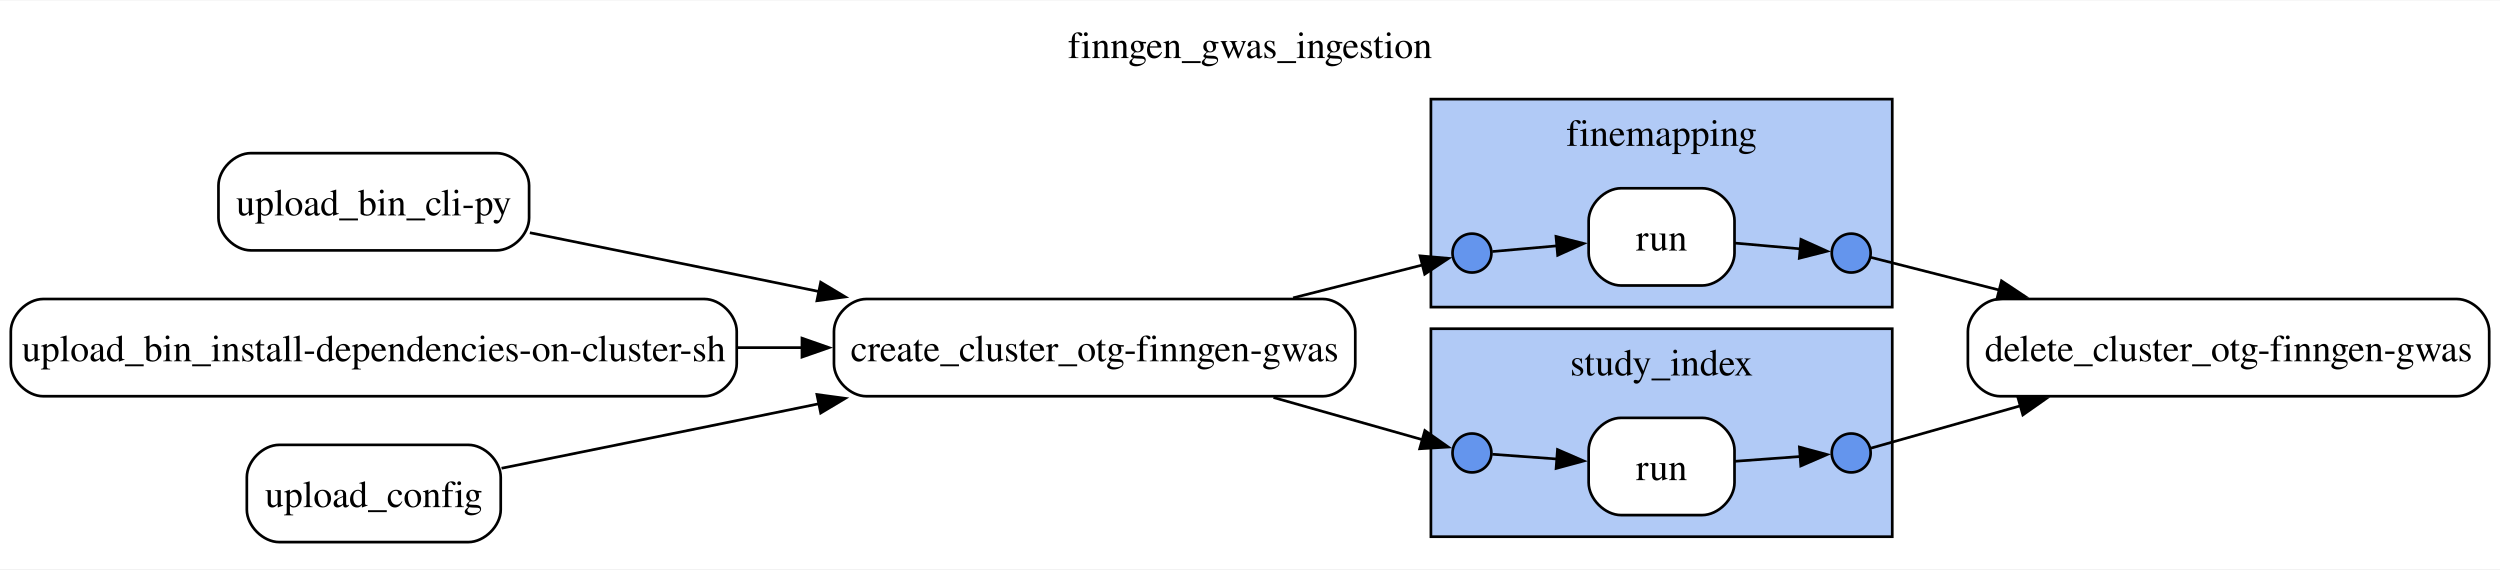
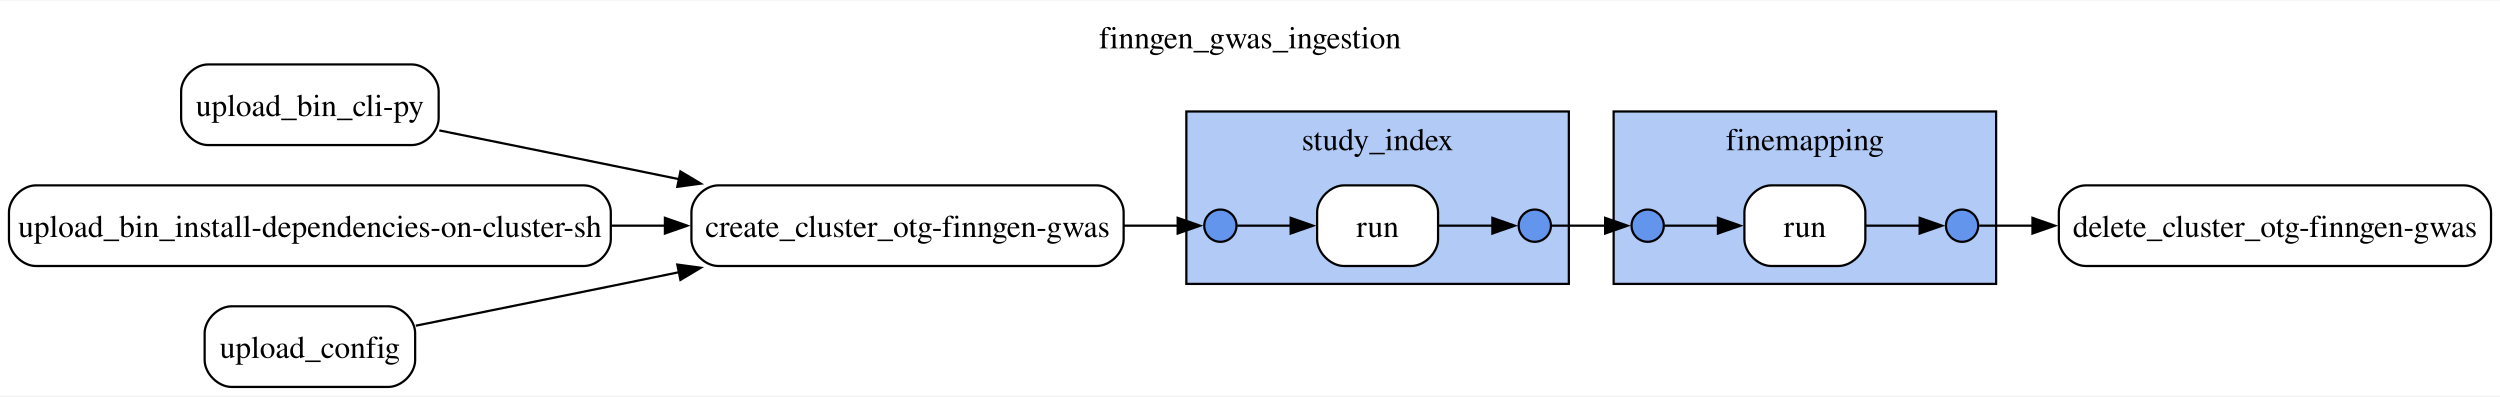
- <svg xmlns="http://www.w3.org/2000/svg" width="926pt" height="211pt" viewBox="0.00 0.00 925.55 210.50">
-   <g id="graph0" class="graph" transform="scale(1 1) rotate(0) translate(4 206.5)">
-     <polygon fill="white" stroke="none" points="-4,4 -4,-206.5 921.55,-206.5 921.55,4 -4,4" />
-     <text text-anchor="middle" x="458.77" y="-185.2" font-family="Times,serif" font-size="14.00">finngen_gwas_ingestion</text>
+ <svg xmlns="http://www.w3.org/2000/svg" width="1116pt" height="177pt" viewBox="0.00 0.00 1116.35 176.50">
+   <g id="graph0" class="graph" transform="scale(1 1) rotate(0) translate(4 172.5)">
+     <polygon fill="white" stroke="none" points="-4,4 -4,-172.5 1112.35,-172.5 1112.35,4 -4,4" />
+     <text text-anchor="middle" x="554.17" y="-151.2" font-family="Times,serif" font-size="14.00">finngen_gwas_ingestion</text>
    <g id="clust1" class="cluster">
-       <polygon fill="#6495ed" fill-opacity="0.498" stroke="#000000" points="525.75,-93 525.75,-170 696.55,-170 696.55,-93 525.75,-93" />
-       <text text-anchor="middle" x="611.15" y="-152.7" font-family="Times,serif" font-size="14.00">finemapping</text>
+       <polygon fill="#6495ed" fill-opacity="0.498" stroke="#000000" points="716.55,-46 716.55,-123 887.35,-123 887.35,-46 716.55,-46" />
+       <text text-anchor="middle" x="801.95" y="-105.7" font-family="Times,serif" font-size="14.00">finemapping</text>
    </g>
    <g id="clust2" class="cluster">
-       <polygon fill="#6495ed" fill-opacity="0.498" stroke="#000000" points="525.75,-8 525.75,-85 696.55,-85 696.55,-8 525.75,-8" />
-       <text text-anchor="middle" x="611.15" y="-67.7" font-family="Times,serif" font-size="14.00">study_index</text>
+       <polygon fill="#6495ed" fill-opacity="0.498" stroke="#000000" points="525.75,-46 525.75,-123 696.55,-123 696.55,-46 525.75,-46" />
+       <text text-anchor="middle" x="611.15" y="-105.7" font-family="Times,serif" font-size="14.00">study_index</text>
    </g>
    <g id="node1" class="node">
-       <path fill="#ffffff" stroke="#000000" d="M485.75,-96C485.75,-96 316.75,-96 316.75,-96 310.75,-96 304.75,-90 304.75,-84 304.75,-84 304.75,-72 304.75,-72 304.75,-66 310.75,-60 316.75,-60 316.75,-60 485.75,-60 485.75,-60 491.75,-60 497.75,-66 497.75,-72 497.75,-72 497.75,-84 497.75,-84 497.75,-90 491.75,-96 485.75,-96" />
-       <text text-anchor="middle" x="401.25" y="-72.95" font-family="Times,serif" font-size="14.00">create_cluster_otg-finngen-gwas</text>
+       <path fill="#ffffff" stroke="#000000" d="M485.75,-90C485.75,-90 316.75,-90 316.75,-90 310.75,-90 304.75,-84 304.75,-78 304.75,-78 304.75,-66 304.75,-66 304.75,-60 310.75,-54 316.75,-54 316.75,-54 485.75,-54 485.75,-54 491.75,-54 497.75,-60 497.75,-66 497.75,-66 497.75,-78 497.75,-78 497.75,-84 491.75,-90 485.75,-90" />
+       <text text-anchor="middle" x="401.25" y="-66.95" font-family="Times,serif" font-size="14.00">create_cluster_otg-finngen-gwas</text>
+     </g>
+     <g id="node6" class="node">
+       <ellipse fill="CornflowerBlue" stroke="#000000" cx="540.95" cy="-72" rx="7.2" ry="7.2" />
+     </g>
+     <g id="edge1" class="edge">
+       <path fill="none" stroke="black" d="M497.89,-72C506.94,-72 515.27,-72 522.08,-72" />
+       <polygon fill="black" stroke="black" points="521.88,-75.5 531.88,-72 521.88,-68.5 521.88,-75.5" />
+     </g>
+     <g id="node2" class="node">
+       <path fill="#ffffff" stroke="#000000" d="M1096.35,-90C1096.35,-90 927.35,-90 927.35,-90 921.35,-90 915.35,-84 915.35,-78 915.35,-78 915.35,-66 915.35,-66 915.35,-60 921.35,-54 927.35,-54 927.35,-54 1096.35,-54 1096.35,-54 1102.35,-54 1108.35,-60 1108.35,-66 1108.35,-66 1108.35,-78 1108.35,-78 1108.35,-84 1102.35,-90 1096.35,-90" />
+       <text text-anchor="middle" x="1011.85" y="-66.95" font-family="Times,serif" font-size="14.00">delete_cluster_otg-finngen-gwas</text>
    </g>
    <g id="node3" class="node">
-       <ellipse fill="CornflowerBlue" stroke="#000000" cx="540.95" cy="-113" rx="7.2" ry="7.2" />
+       <ellipse fill="CornflowerBlue" stroke="#000000" cx="731.75" cy="-72" rx="7.2" ry="7.2" />
    </g>
-     <g id="edge1" class="edge">
-       <path fill="none" stroke="black" d="M474.73,-96.42C492.81,-101.02 510.56,-105.53 522.96,-108.68" />
-       <polygon fill="black" stroke="black" points="521.73,-111.98 532.28,-111.05 523.45,-105.19 521.73,-111.98" />
+     <g id="node5" class="node">
+       <path fill="#ffffff" stroke="#000000" d="M816.95,-90C816.95,-90 786.95,-90 786.95,-90 780.95,-90 774.95,-84 774.95,-78 774.95,-78 774.95,-66 774.95,-66 774.95,-60 780.95,-54 786.95,-54 786.95,-54 816.95,-54 816.95,-54 822.95,-54 828.95,-60 828.95,-66 828.95,-66 828.95,-78 828.95,-78 828.95,-84 822.95,-90 816.95,-90" />
+       <text text-anchor="middle" x="801.95" y="-66.95" font-family="Times,serif" font-size="14.00">run</text>
    </g>
-     <g id="node6" class="node">
-       <ellipse fill="CornflowerBlue" stroke="#000000" cx="540.95" cy="-39" rx="7.2" ry="7.2" />
+     <g id="edge4" class="edge">
+       <path fill="none" stroke="black" d="M739.29,-72C745.07,-72 754.02,-72 763.31,-72" />
+       <polygon fill="black" stroke="black" points="763.13,-75.5 773.13,-72 763.13,-68.5 763.13,-75.5" />
+     </g>
+     <g id="node4" class="node">
+       <ellipse fill="CornflowerBlue" stroke="#000000" cx="872.15" cy="-72" rx="7.2" ry="7.2" />
    </g>
    <g id="edge2" class="edge">
-       <path fill="none" stroke="black" d="M467.47,-59.53C487.91,-53.74 508.77,-47.83 522.84,-43.85" />
-       <polygon fill="black" stroke="black" points="523.51,-47.3 532.17,-41.2 521.6,-40.56 523.51,-47.3" />
+       <path fill="none" stroke="black" d="M879.79,-72C885.24,-72 893.66,-72 903.67,-72" />
+       <polygon fill="black" stroke="black" points="903.58,-75.5 913.58,-72 903.58,-68.5 903.58,-75.5" />
    </g>
-     <g id="node2" class="node">
-       <path fill="#ffffff" stroke="#000000" d="M905.55,-96C905.55,-96 736.55,-96 736.55,-96 730.55,-96 724.55,-90 724.55,-84 724.55,-84 724.55,-72 724.55,-72 724.55,-66 730.55,-60 736.55,-60 736.55,-60 905.55,-60 905.55,-60 911.55,-60 917.55,-66 917.55,-72 917.55,-72 917.55,-84 917.55,-84 917.55,-90 911.55,-96 905.55,-96" />
-       <text text-anchor="middle" x="821.05" y="-72.95" font-family="Times,serif" font-size="14.00">delete_cluster_otg-finngen-gwas</text>
+     <g id="edge3" class="edge">
+       <path fill="none" stroke="black" d="M829.12,-72C837.2,-72 845.9,-72 853.28,-72" />
+       <polygon fill="black" stroke="black" points="853.21,-75.5 863.21,-72 853.2,-68.5 853.21,-75.5" />
    </g>
-     <g id="node5" class="node">
-       <path fill="#ffffff" stroke="#000000" d="M626.15,-137C626.15,-137 596.15,-137 596.15,-137 590.15,-137 584.15,-131 584.15,-125 584.15,-125 584.15,-113 584.15,-113 584.15,-107 590.15,-101 596.15,-101 596.15,-101 626.15,-101 626.15,-101 632.15,-101 638.15,-107 638.15,-113 638.15,-113 638.15,-125 638.15,-125 638.15,-131 632.15,-137 626.15,-137" />
-       <text text-anchor="middle" x="611.15" y="-113.95" font-family="Times,serif" font-size="14.00">run</text>
+     <g id="node8" class="node">
+       <path fill="#ffffff" stroke="#000000" d="M626.15,-90C626.15,-90 596.15,-90 596.15,-90 590.15,-90 584.15,-84 584.15,-78 584.15,-78 584.15,-66 584.15,-66 584.15,-60 590.15,-54 596.15,-54 596.15,-54 626.15,-54 626.15,-54 632.15,-54 638.15,-60 638.15,-66 638.15,-66 638.15,-78 638.15,-78 638.15,-84 632.15,-90 626.15,-90" />
+       <text text-anchor="middle" x="611.15" y="-66.95" font-family="Times,serif" font-size="14.00">run</text>
+     </g>
+     <g id="edge7" class="edge">
+       <path fill="none" stroke="black" d="M548.49,-72C554.27,-72 563.22,-72 572.51,-72" />
+       <polygon fill="black" stroke="black" points="572.33,-75.5 582.33,-72 572.33,-68.5 572.33,-75.5" />
+     </g>
+     <g id="node7" class="node">
+       <ellipse fill="CornflowerBlue" stroke="#000000" cx="681.35" cy="-72" rx="7.2" ry="7.2" />
    </g>
    <g id="edge5" class="edge">
-       <path fill="none" stroke="black" d="M548.49,-113.58C554.27,-114.08 563.22,-114.87 572.51,-115.69" />
-       <polygon fill="black" stroke="black" points="572.06,-119.16 582.33,-116.55 572.68,-112.19 572.06,-119.16" />
+       <path fill="none" stroke="black" d="M688.68,-72C694.8,-72 704.38,-72 712.85,-72" />
+       <polygon fill="black" stroke="black" points="712.75,-75.5 722.75,-72 712.75,-68.5 712.75,-75.5" />
    </g>
-     <g id="node4" class="node">
-       <ellipse fill="CornflowerBlue" stroke="#000000" cx="681.35" cy="-113" rx="7.2" ry="7.2" />
+     <g id="edge6" class="edge">
+       <path fill="none" stroke="black" d="M638.32,-72C646.4,-72 655.1,-72 662.48,-72" />
+       <polygon fill="black" stroke="black" points="662.41,-75.5 672.41,-72 662.4,-68.5 662.41,-75.5" />
    </g>
-     <g id="edge3" class="edge">
-       <path fill="none" stroke="black" d="M688.62,-111.41C697.86,-109.06 716.2,-104.4 736.32,-99.28" />
-       <polygon fill="black" stroke="black" points="737,-102.72 745.83,-96.87 735.27,-95.94 737,-102.72" />
-     </g>
-     <g id="edge4" class="edge">
-       <path fill="none" stroke="black" d="M638.32,-116.7C646.4,-115.99 655.1,-115.22 662.48,-114.57" />
-       <polygon fill="black" stroke="black" points="662.76,-118.06 672.41,-113.7 662.14,-111.09 662.76,-118.06" />
-     </g>
-     <g id="node8" class="node">
-       <path fill="#ffffff" stroke="#000000" d="M626.15,-52C626.15,-52 596.15,-52 596.15,-52 590.15,-52 584.15,-46 584.15,-40 584.15,-40 584.15,-28 584.15,-28 584.15,-22 590.15,-16 596.15,-16 596.15,-16 626.15,-16 626.15,-16 632.15,-16 638.15,-22 638.15,-28 638.15,-28 638.15,-40 638.15,-40 638.15,-46 632.15,-52 626.15,-52" />
-       <text text-anchor="middle" x="611.15" y="-28.95" font-family="Times,serif" font-size="14.00">run</text>
+     <g id="node9" class="node">
+       <path fill="#ffffff" stroke="#000000" d="M179.88,-144C179.88,-144 88.88,-144 88.88,-144 82.88,-144 76.88,-138 76.88,-132 76.88,-132 76.88,-120 76.88,-120 76.88,-114 82.88,-108 88.88,-108 88.88,-108 179.88,-108 179.88,-108 185.88,-108 191.88,-114 191.88,-120 191.88,-120 191.88,-132 191.88,-132 191.88,-138 185.88,-144 179.88,-144" />
+       <text text-anchor="middle" x="134.38" y="-120.95" font-family="Times,serif" font-size="14.00">upload_bin_cli-py</text>
    </g>
    <g id="edge8" class="edge">
-       <path fill="none" stroke="black" d="M548.49,-38.52C554.27,-38.1 563.22,-37.44 572.51,-36.76" />
-       <polygon fill="black" stroke="black" points="572.61,-40.26 582.33,-36.04 572.1,-33.28 572.61,-40.26" />
+       <path fill="none" stroke="black" d="M192.17,-114.54C215.85,-109.75 243.63,-104.12 268.75,-99 278.64,-96.98 288.96,-94.87 299.26,-92.76" />
+       <polygon fill="black" stroke="black" points="299.84,-96.22 308.94,-90.78 298.44,-89.36 299.84,-96.22" />
    </g>
-     <g id="node7" class="node">
-       <ellipse fill="CornflowerBlue" stroke="#000000" cx="681.35" cy="-39" rx="7.2" ry="7.2" />
-     </g>
-     <g id="edge6" class="edge">
-       <path fill="none" stroke="black" d="M688.62,-40.78C699.03,-43.72 720.99,-49.94 744.03,-56.47" />
-       <polygon fill="black" stroke="black" points="742.99,-59.81 753.57,-59.17 744.9,-53.08 742.99,-59.81" />
-     </g>
-     <g id="edge7" class="edge">
-       <path fill="none" stroke="black" d="M638.32,-35.92C646.4,-36.51 655.1,-37.15 662.48,-37.69" />
-       <polygon fill="black" stroke="black" points="662.18,-41.18 672.41,-38.42 662.69,-34.2 662.18,-41.18" />
-     </g>
-     <g id="node9" class="node">
-       <path fill="#ffffff" stroke="#000000" d="M179.88,-150C179.88,-150 88.88,-150 88.88,-150 82.88,-150 76.88,-144 76.88,-138 76.88,-138 76.88,-126 76.88,-126 76.88,-120 82.88,-114 88.88,-114 88.88,-114 179.88,-114 179.88,-114 185.88,-114 191.88,-120 191.88,-126 191.88,-126 191.88,-138 191.88,-138 191.88,-144 185.88,-150 179.88,-150" />
-       <text text-anchor="middle" x="134.38" y="-126.95" font-family="Times,serif" font-size="14.00">upload_bin_cli-py</text>
+     <g id="node10" class="node">
+       <path fill="#ffffff" stroke="#000000" d="M256.75,-90C256.75,-90 12,-90 12,-90 6,-90 0,-84 0,-78 0,-78 0,-66 0,-66 0,-60 6,-54 12,-54 12,-54 256.75,-54 256.75,-54 262.75,-54 268.75,-60 268.75,-66 268.75,-66 268.75,-78 268.75,-78 268.75,-84 262.75,-90 256.75,-90" />
+       <text text-anchor="middle" x="134.38" y="-66.95" font-family="Times,serif" font-size="14.00">upload_bin_install-dependencies-on-cluster-sh</text>
    </g>
    <g id="edge9" class="edge">
-       <path fill="none" stroke="black" d="M192.17,-120.54C215.85,-115.75 243.63,-110.12 268.75,-105 278.64,-102.98 288.96,-100.87 299.26,-98.76" />
-       <polygon fill="black" stroke="black" points="299.84,-102.22 308.94,-96.78 298.44,-95.36 299.84,-102.22" />
+       <path fill="none" stroke="black" d="M268.98,-72C277.01,-72 285.04,-72 292.94,-72" />
+       <polygon fill="black" stroke="black" points="292.91,-75.5 302.91,-72 292.91,-68.5 292.91,-75.5" />
    </g>
-     <g id="node10" class="node">
-       <path fill="#ffffff" stroke="#000000" d="M256.75,-96C256.75,-96 12,-96 12,-96 6,-96 0,-90 0,-84 0,-84 0,-72 0,-72 0,-66 6,-60 12,-60 12,-60 256.75,-60 256.75,-60 262.75,-60 268.75,-66 268.75,-72 268.75,-72 268.75,-84 268.75,-84 268.75,-90 262.75,-96 256.75,-96" />
-       <text text-anchor="middle" x="134.38" y="-72.95" font-family="Times,serif" font-size="14.00">upload_bin_install-dependencies-on-cluster-sh</text>
+     <g id="node11" class="node">
+       <path fill="#ffffff" stroke="#000000" d="M169.38,-36C169.38,-36 99.38,-36 99.38,-36 93.38,-36 87.38,-30 87.38,-24 87.38,-24 87.38,-12 87.38,-12 87.38,-6 93.38,0 99.38,0 99.38,0 169.38,0 169.38,0 175.38,0 181.38,-6 181.38,-12 181.38,-12 181.38,-24 181.38,-24 181.38,-30 175.38,-36 169.38,-36" />
+       <text text-anchor="middle" x="134.38" y="-12.95" font-family="Times,serif" font-size="14.00">upload_config</text>
    </g>
    <g id="edge10" class="edge">
-       <path fill="none" stroke="black" d="M268.98,-78C277.01,-78 285.04,-78 292.94,-78" />
-       <polygon fill="black" stroke="black" points="292.91,-81.5 302.91,-78 292.91,-74.5 292.91,-81.5" />
-     </g>
-     <g id="node11" class="node">
-       <path fill="#ffffff" stroke="#000000" d="M169.38,-42C169.38,-42 99.38,-42 99.38,-42 93.38,-42 87.38,-36 87.38,-30 87.38,-30 87.38,-18 87.38,-18 87.38,-12 93.38,-6 99.38,-6 99.38,-6 169.38,-6 169.38,-6 175.38,-6 181.38,-12 181.38,-18 181.38,-18 181.38,-30 181.38,-30 181.38,-36 175.38,-42 169.38,-42" />
-       <text text-anchor="middle" x="134.38" y="-18.95" font-family="Times,serif" font-size="14.00">upload_config</text>
-     </g>
-     <g id="edge11" class="edge">
-       <path fill="none" stroke="black" d="M181.68,-33.34C207.34,-38.52 239.81,-45.1 268.75,-51 278.64,-53.02 288.96,-55.13 299.26,-57.24" />
-       <polygon fill="black" stroke="black" points="298.44,-60.64 308.94,-59.22 299.84,-53.78 298.44,-60.64" />
+       <path fill="none" stroke="black" d="M181.68,-27.34C207.34,-32.52 239.81,-39.1 268.75,-45 278.64,-47.02 288.96,-49.13 299.26,-51.24" />
+       <polygon fill="black" stroke="black" points="298.44,-54.64 308.94,-53.22 299.84,-47.78 298.44,-54.64" />
    </g>
  </g>
</svg>
